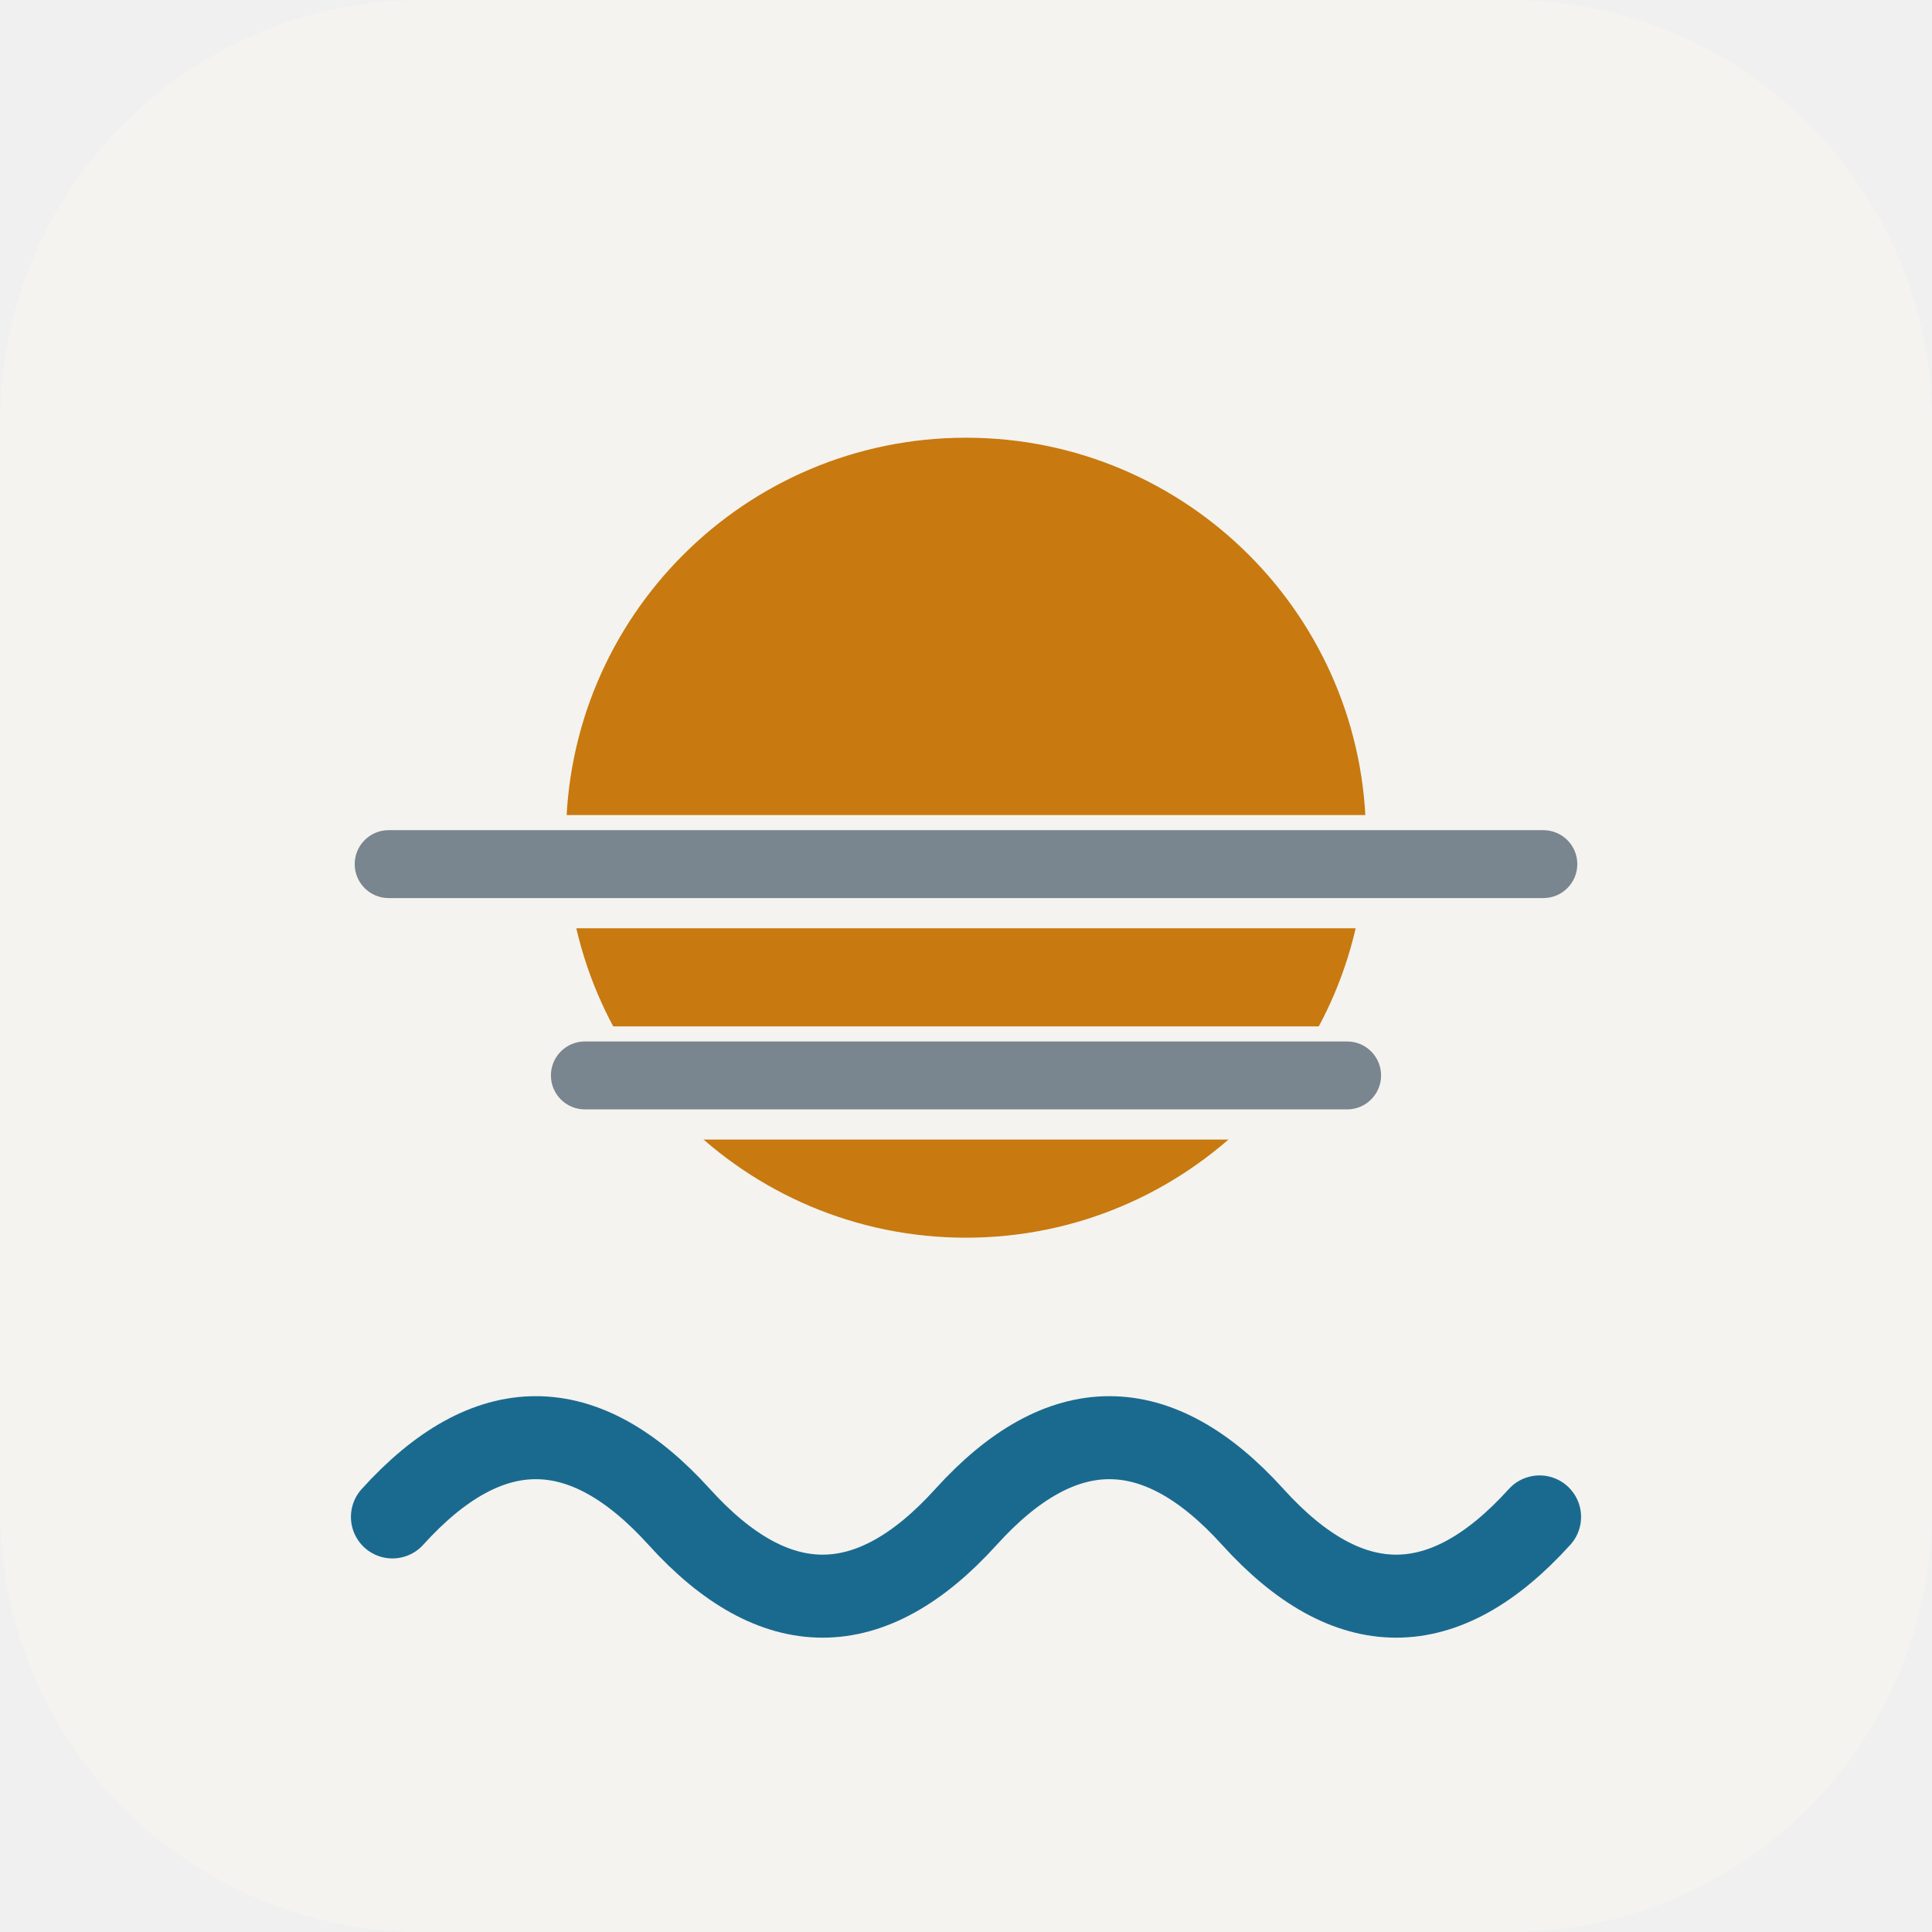
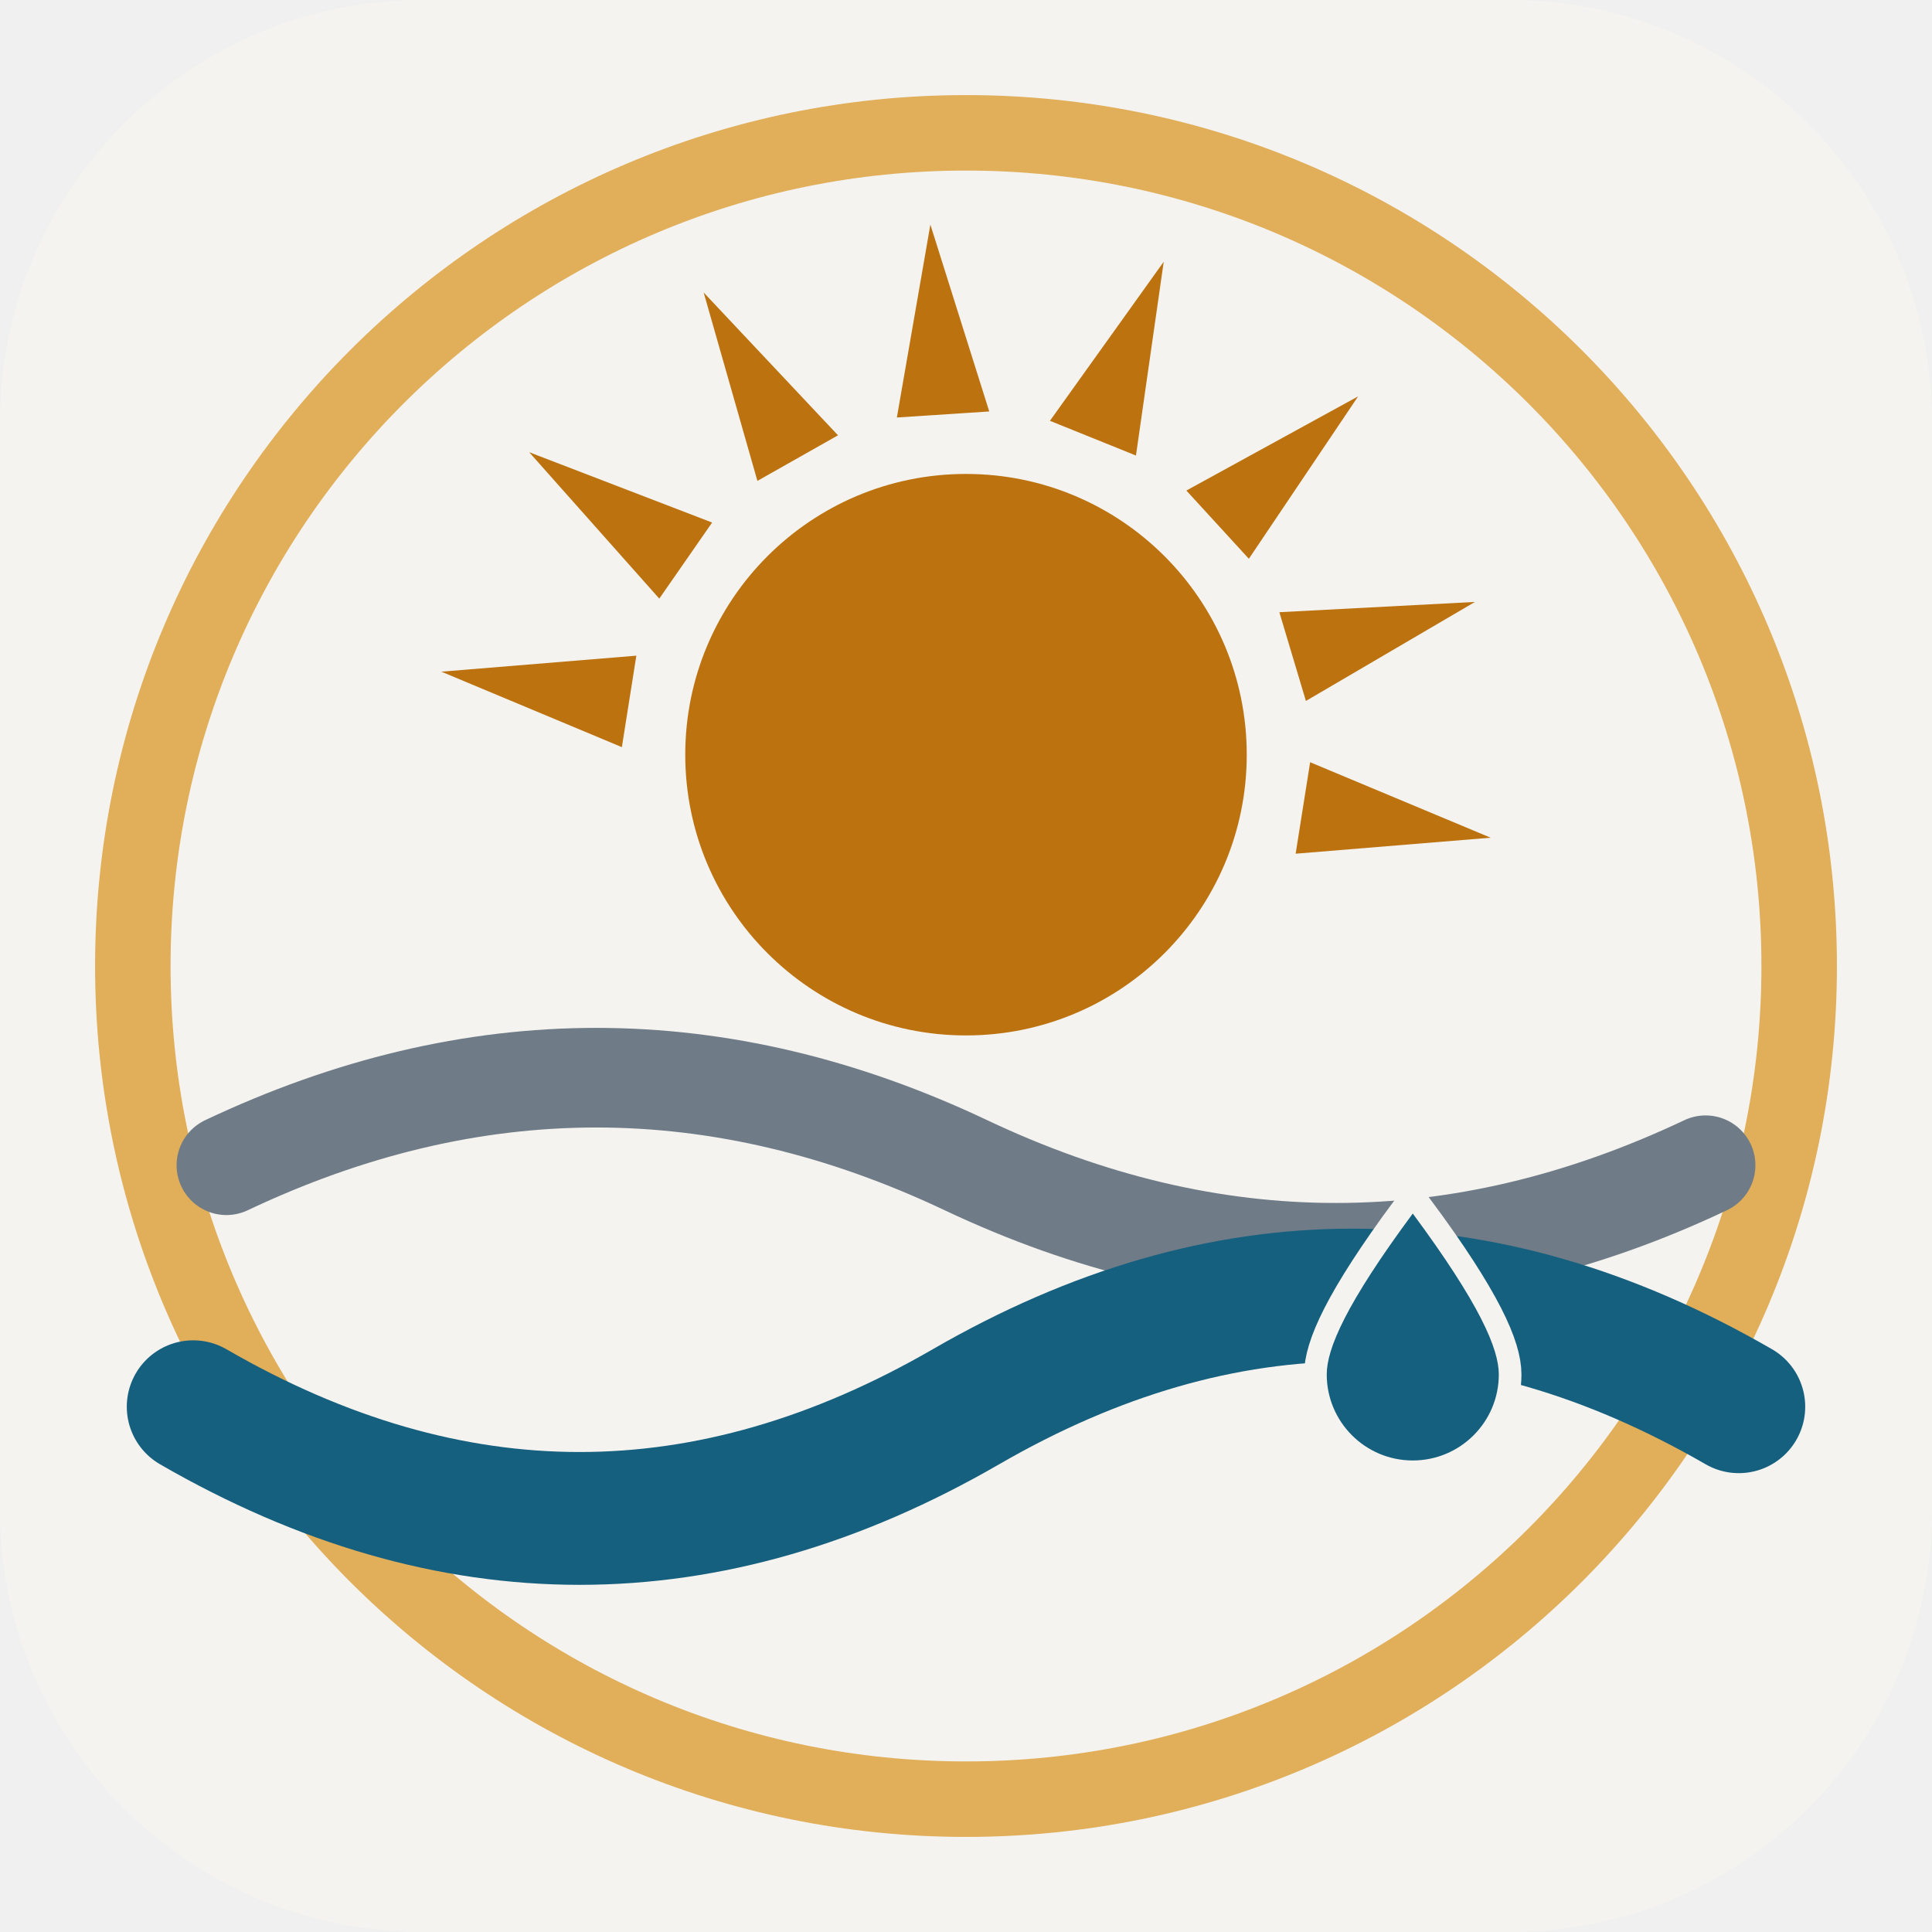
- <svg xmlns="http://www.w3.org/2000/svg" viewBox="0 0 512 512" role="img" aria-label="Sol Niebla y Agua">
-   <rect width="512" height="512" rx="112" fill="#f4f3ef" />
-   <mask id="corte">
-     <rect x="64" y="64" width="384" height="384" fill="#fff" />
-     <rect x="64" y="216" width="384" height="30" fill="#000" />
-     <rect x="64" y="272" width="384" height="30" fill="#000" />
-   </mask>
-   <circle cx="256" cy="222" r="106" fill="#c8790f" mask="url(#corte)" />
-   <rect x="94" y="220" width="324" height="18" rx="9" fill="#79858f" />
-   <rect x="146" y="276" width="220" height="18" rx="9" fill="#79858f" />
-   <path d="M104 402q38-42 76 0t76 0 76 0 76 0" fill="none" stroke="#1a6a90" stroke-width="22" stroke-linecap="round" stroke-linejoin="round" />
+ <svg xmlns="http://www.w3.org/2000/svg" viewBox="0 0 64 64" role="img" aria-label="Sol Niebla y Agua">
+   <rect width="64" height="64" rx="14" fill="#f4f3ef" />
+   <circle cx="32" cy="32" r="27.6" fill="none" stroke="#dc9c33" stroke-width="2.5" opacity=".8" />
+   <path d="M20.6 24.75L14.62 22.25L21.08 21.72ZM21.84 19.83L17.53 14.98L23.59 17.31ZM25.09 15.93L23.31 9.69L27.76 14.42ZM29.71 13.83L30.82 7.44L32.77 13.63ZM34.78 13.94L38.55 8.67L37.63 15.09ZM39.3 16.25L44.99 13.13L41.37 18.51ZM42.38 20.28L48.86 19.94L43.26 23.22ZM43.4 25.25L49.38 27.75L42.92 28.28Z" fill="#bd7210" />
+   <circle cx="32" cy="25" r="9.3" fill="#bd7210" />
+   <path d="M7.5 38.6q12.25 -5.8 24.5 0t24.5 0" fill="none" stroke="#6f7c87" stroke-width="3.3" stroke-linecap="round" />
+   <path d="M6.4 46.6q12.8 7.4 25.6 0t25.6 0" fill="none" stroke="#16607f" stroke-width="4.4" stroke-linecap="round" />
+   <path d="M46.8 40.2C49.02 43.2,49.65 44.68,49.65 45.53A2.85 2.85 0 1 1 43.95 45.53C43.95 44.68,44.58 43.2,46.8 40.2Z" fill="#16607f" stroke="#f4f3ef" stroke-width="1.5" paint-order="stroke" />
</svg>
